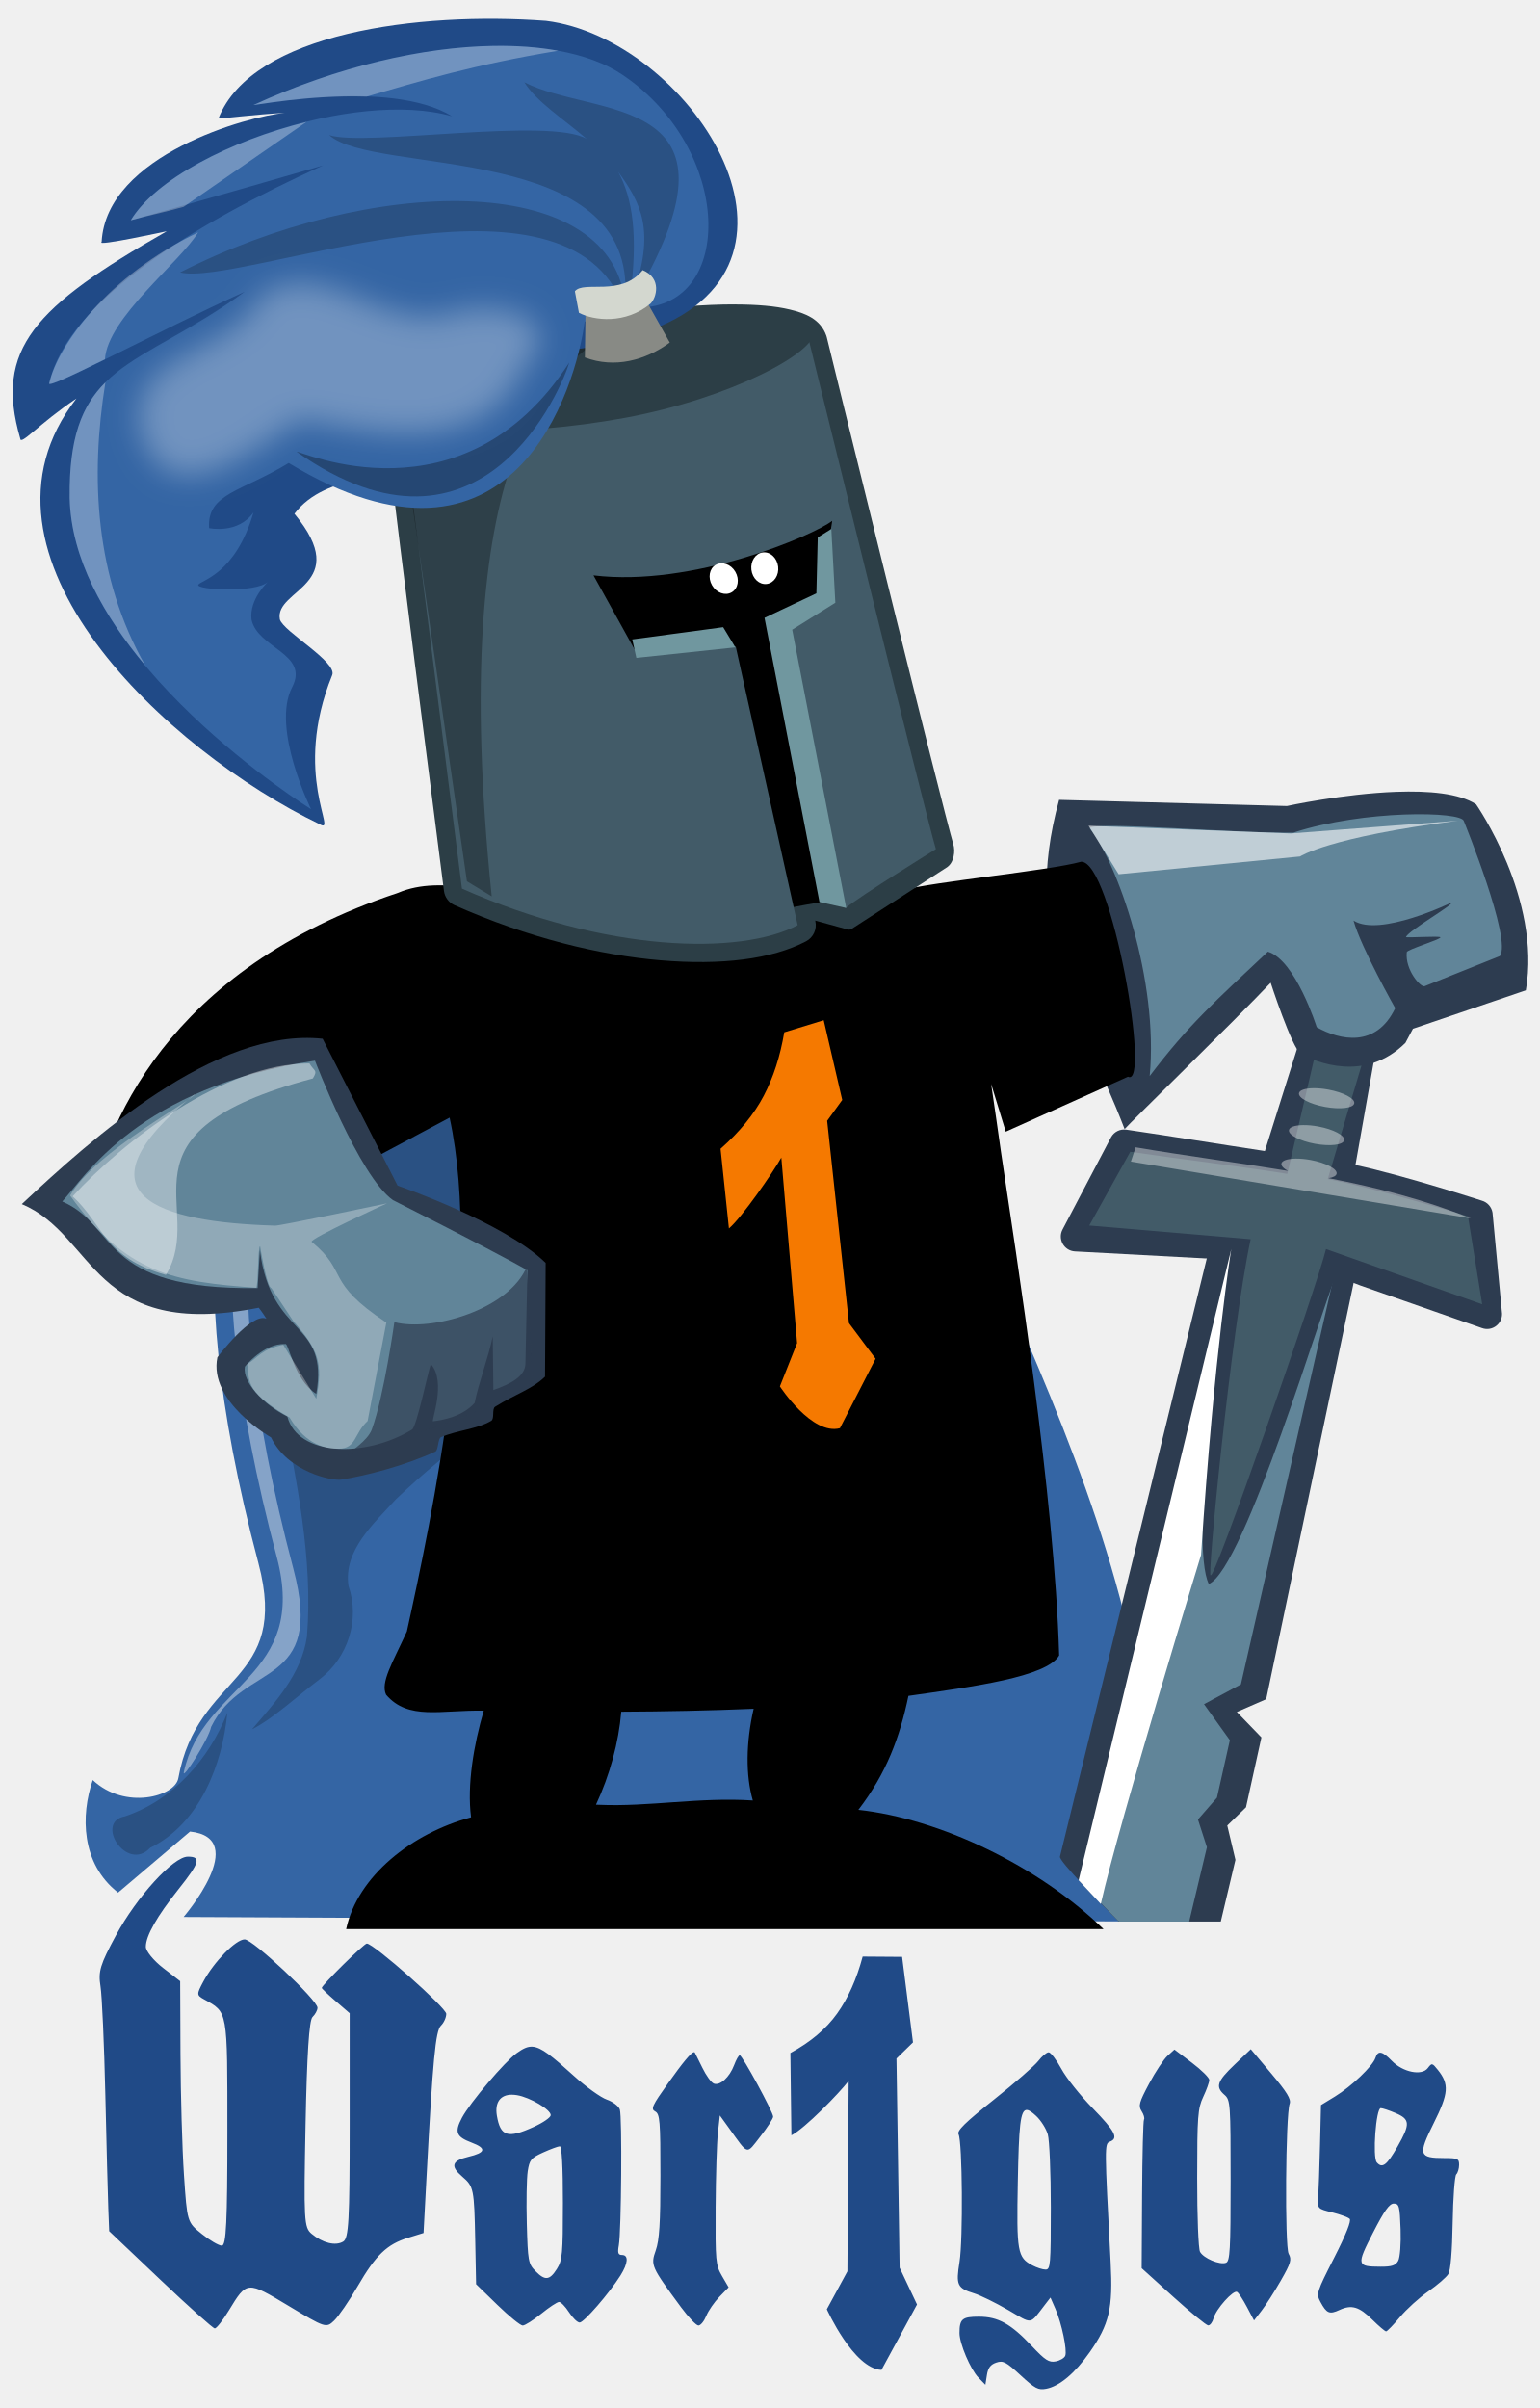
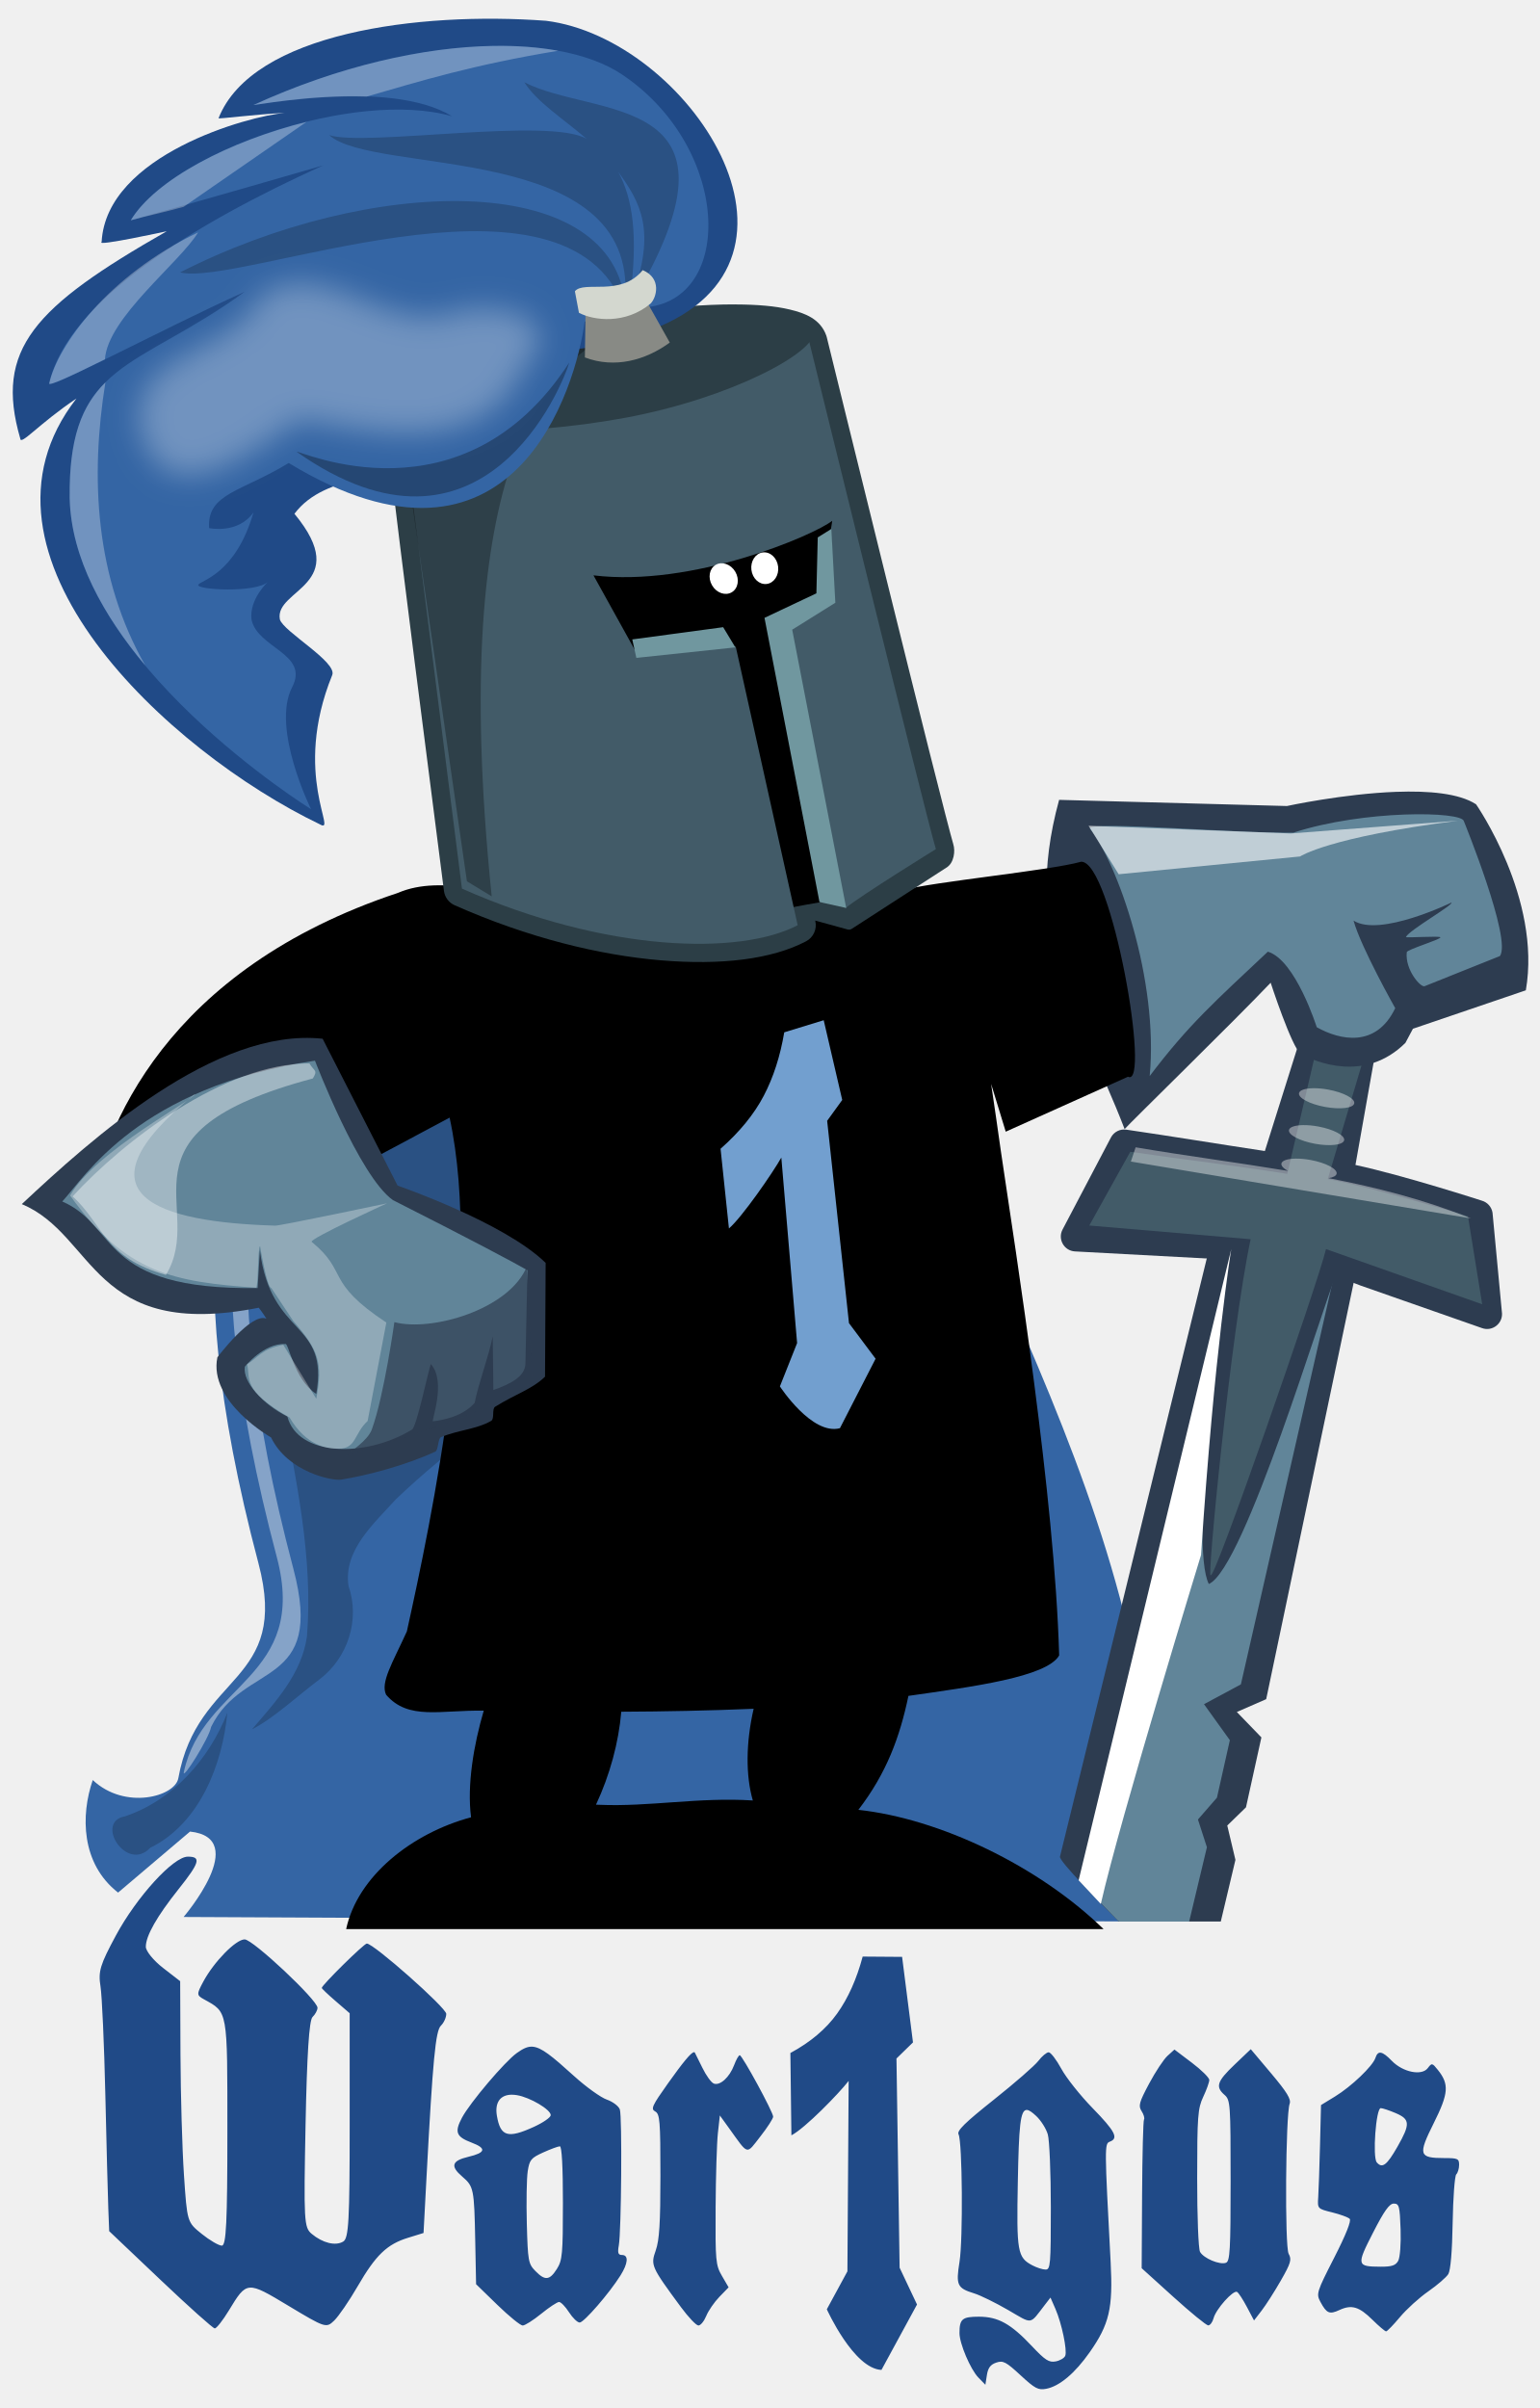
<svg xmlns="http://www.w3.org/2000/svg" width="116.159" height="181.662" id="svg2" version="1.1">
  <defs id="defs4">
    <filter id="filter4519" x="-0.089" width="1.177" y="-0.185" height="1.371" style="color-interpolation-filters:sRGB">
      <feGaussianBlur stdDeviation="0.757" id="feGaussianBlur4521" />
    </filter>
  </defs>
  <g id="layer1" transform="translate(1939.734,-583.0634)">
    <g transform="matrix(0.9062603,0,0,0.9062603,-746.7747,91.51293)" id="g3379">
      <g id="g3622">
        <path id="path3381" transform="matrix(0.8032639,0,0,0.8032639,-1508.874,541.0346)" d="m 259.135,194.104 c -1.494,0 -5.285,4.154 -7.447,8.16 -1.64,3.04 -1.849,3.727 -1.6,5.279 0.157,0.982 0.383,6.032 0.502,11.221 0.118,5.189 0.257,10.496 0.307,11.793 l 0.092,2.357 5.309,5.039 c 2.919,2.772 5.454,5.039 5.635,5.039 0.18,0 0.836,-0.834 1.457,-1.855 1.872,-3.079 1.87,-3.079 6.197,-0.477 3.803,2.287 3.897,2.316 4.721,1.521 0.462,-0.446 1.558,-2.046 2.436,-3.559 1.876,-3.233 3.035,-4.35 5.221,-5.023 l 1.604,-0.496 0.314,-5.883 c 0.643,-12.03 0.931,-15.067 1.484,-15.6 0.306,-0.294 0.557,-0.846 0.557,-1.225 0,-0.633 -7.519,-7.287 -8.234,-7.287 -0.291,0 -4.668,4.313 -4.668,4.6 0,0.071 0.652,0.69 1.447,1.375 l 1.445,1.246 0,11.629 c 0,9.873 -0.102,11.691 -0.668,12.033 -0.798,0.482 -2.135,0.154 -3.279,-0.807 -0.784,-0.658 -0.821,-1.333 -0.625,-11.334 0.142,-7.224 0.371,-10.79 0.721,-11.127 0.283,-0.273 0.516,-0.704 0.516,-0.959 0,-0.8 -6.697,-7.086 -7.549,-7.086 -0.915,0 -3.183,2.318 -4.293,4.387 -0.694,1.293 -0.69,1.397 0.065,1.816 2.506,1.393 2.436,0.993 2.436,13.74 0,9.333 -0.119,11.793 -0.572,11.793 -0.315,0 -1.254,-0.547 -2.086,-1.217 -1.511,-1.216 -1.512,-1.222 -1.842,-6.111 -0.182,-2.692 -0.344,-8.311 -0.361,-12.486 l -0.031,-7.592 -1.781,-1.379 c -0.979,-0.758 -1.779,-1.742 -1.779,-2.186 0,-1.136 1.147,-3.153 3.402,-5.986 2.189,-2.75 2.36,-3.355 0.951,-3.355 z m 69.947,10.354 c -0.627,2.346 -1.511,4.316 -2.652,5.91 -1.141,1.594 -2.754,2.955 -4.84,4.084 l 0.105,8.531 c 1.414,-0.724 4.941,-4.353 5.934,-5.641 l -0.128,19.738 -2.134,3.93 c 0,0 2.768,6.145 5.661,6.284 l 3.687,-6.779 -1.804,-3.815 -0.326,-21.678 1.712,-1.669 -1.128,-8.865 z m -34.207,9.34 c -0.537,-0.041 -1.009,0.209 -1.639,0.656 -1.242,0.883 -4.865,5.157 -5.684,6.703 -0.79,1.494 -0.607,1.972 0.998,2.58 1.575,0.596 1.47,1.046 -0.348,1.475 -1.705,0.403 -1.879,0.966 -0.627,2.041 1.2,1.031 1.245,1.253 1.352,6.678 l 0.088,4.48 2.203,2.141 c 1.211,1.176 2.393,2.139 2.627,2.139 0.234,0 1.1,-0.549 1.924,-1.219 0.824,-0.67 1.654,-1.219 1.846,-1.219 0.192,0 0.657,0.48 1.033,1.066 0.376,0.586 0.872,1.064 1.104,1.064 0.439,0 3.063,-3.026 4.223,-4.869 0.799,-1.27 0.865,-2.131 0.164,-2.131 -0.4,0 -0.471,-0.213 -0.332,-0.99 0.266,-1.485 0.356,-13.376 0.107,-14.094 -0.12,-0.343 -0.728,-0.803 -1.354,-1.021 -0.625,-0.218 -2.152,-1.316 -3.393,-2.441 -2.314,-2.098 -3.395,-2.971 -4.291,-3.039 z m 74.432,0.258 -1.676,1.598 c -1.823,1.736 -2.01,2.297 -1.045,3.139 0.602,0.525 0.631,0.938 0.631,8.885 0,7.171 -0.068,8.359 -0.48,8.512 -0.652,0.241 -2.316,-0.459 -2.689,-1.131 -0.17,-0.306 -0.301,-3.67 -0.297,-7.646 0,-6.413 0.067,-7.225 0.631,-8.424 0.343,-0.73 0.625,-1.516 0.625,-1.746 0,-0.23 -0.812,-1.032 -1.805,-1.783 l -1.807,-1.367 -0.715,0.648 c -0.394,0.357 -1.252,1.651 -1.906,2.877 -1.038,1.944 -1.137,2.31 -0.783,2.857 0.223,0.345 0.336,0.736 0.25,0.869 -0.086,0.133 -0.176,3.655 -0.199,7.826 l -0.043,7.584 3.268,2.957 c 1.797,1.627 3.429,2.963 3.627,2.969 0.198,0 0.448,-0.331 0.557,-0.746 0.246,-0.943 2.046,-2.955 2.436,-2.723 0.159,0.095 0.618,0.799 1.021,1.564 l 0.736,1.393 0.795,-1.033 c 0.438,-0.568 1.333,-1.966 1.986,-3.109 1.035,-1.809 1.14,-2.168 0.807,-2.768 -0.411,-0.74 -0.318,-14.362 0.105,-15.551 0.166,-0.466 -0.282,-1.201 -1.906,-3.129 z m -57.717,0.312 c -0.299,0.038 -1.12,1.029 -2.676,3.215 -1.658,2.329 -1.814,2.668 -1.336,2.926 0.484,0.261 0.543,0.964 0.543,6.66 0,4.915 -0.112,6.679 -0.484,7.738 -0.544,1.545 -0.487,1.673 2.611,5.879 0.771,1.046 1.586,1.904 1.811,1.904 0.224,0 0.589,-0.446 0.811,-0.99 0.222,-0.544 0.835,-1.434 1.361,-1.977 l 0.957,-0.986 -0.691,-1.186 c -0.649,-1.113 -0.688,-1.547 -0.656,-7.08 0.019,-3.242 0.124,-6.716 0.236,-7.721 l 0.203,-1.828 0.947,1.314 c 2.058,2.855 1.755,2.775 3.252,0.863 0.73,-0.932 1.326,-1.855 1.326,-2.051 0,-0.473 -3.206,-6.367 -3.463,-6.367 -0.111,0 -0.372,0.459 -0.582,1.021 -0.473,1.261 -1.456,2.157 -2.102,1.918 -0.267,-0.099 -0.8,-0.834 -1.188,-1.635 -0.388,-0.801 -0.74,-1.51 -0.783,-1.576 -0.021,-0.033 -0.053,-0.047 -0.096,-0.043 z m 36.768,0.01 c -0.212,-3.8e-4 -0.694,0.403 -1.072,0.896 -0.378,0.494 -2.451,2.298 -4.604,4.01 -3.009,2.393 -3.853,3.224 -3.662,3.594 0.397,0.765 0.472,10.89 0.1,13.209 -0.39,2.422 -0.246,2.731 1.52,3.275 0.638,0.196 2.215,0.97 3.508,1.719 2.603,1.508 2.196,1.564 3.811,-0.523 l 0.588,-0.762 0.512,1.17 c 0.654,1.498 1.241,4.303 1.018,4.863 -0.096,0.238 -0.544,0.501 -0.996,0.584 -0.687,0.127 -1.087,-0.128 -2.432,-1.557 -2.211,-2.349 -3.515,-3.076 -5.525,-3.078 -1.723,0 -2.008,0.237 -2.008,1.693 0,1.093 1.134,3.765 1.959,4.615 l 0.725,0.746 0.158,-1.01 c 0.115,-0.738 0.374,-1.086 0.965,-1.285 0.713,-0.241 1.01,-0.088 2.523,1.311 1.498,1.384 1.834,1.561 2.664,1.4 1.377,-0.265 2.972,-1.607 4.504,-3.789 2.035,-2.898 2.422,-4.561 2.17,-9.314 -0.64,-12.054 -0.641,-12.3 -0.086,-12.506 0.933,-0.345 0.562,-1.069 -1.789,-3.479 -1.272,-1.303 -2.73,-3.138 -3.238,-4.076 -0.509,-0.938 -1.099,-1.707 -1.311,-1.707 z m 34.441,0.045 c -0.268,-0.048 -0.443,0.135 -0.576,0.541 -0.279,0.846 -2.489,2.956 -4.18,3.99 l -1.457,0.891 -0.104,4.191 c -0.059,2.306 -0.142,4.723 -0.186,5.373 -0.08,1.174 -0.069,1.184 1.439,1.557 0.836,0.206 1.655,0.507 1.822,0.668 0.194,0.187 -0.383,1.637 -1.598,4.016 -1.835,3.595 -1.884,3.754 -1.43,4.602 0.637,1.187 0.937,1.314 1.965,0.836 1.259,-0.586 2.038,-0.357 3.42,1.008 0.67,0.662 1.308,1.203 1.418,1.203 0.11,0 0.756,-0.666 1.436,-1.48 0.68,-0.815 2.001,-2.014 2.936,-2.664 0.934,-0.65 1.867,-1.456 2.074,-1.791 0.237,-0.384 0.404,-2.353 0.453,-5.328 0.044,-2.595 0.211,-4.849 0.373,-5.008 0.162,-0.159 0.295,-0.605 0.295,-0.99 0,-0.634 -0.145,-0.699 -1.52,-0.699 -2.66,0 -2.756,-0.32 -1.111,-3.615 1.546,-3.098 1.618,-4.033 0.43,-5.518 -0.588,-0.735 -0.625,-0.742 -1.049,-0.186 -0.625,0.821 -2.578,0.425 -3.719,-0.752 -0.503,-0.519 -0.863,-0.796 -1.131,-0.844 z m -90.09,4.35 c 0.169,-4.7e-4 0.35,0.015 0.543,0.047 1.363,0.227 3.5,1.493 3.5,2.072 0,0.229 -0.786,0.775 -1.746,1.213 -2.71,1.237 -3.471,1.008 -3.836,-1.16 -0.23,-1.368 0.354,-2.167 1.539,-2.172 z m 90.07,1.391 c 0.181,0 0.875,0.23 1.541,0.514 1.504,0.64 1.531,1.13 0.195,3.473 -1.103,1.935 -1.58,2.297 -2.148,1.637 -0.459,-0.533 -0.086,-5.623 0.412,-5.623 z m -36.658,0.189 c 0.24,0.024 0.544,0.255 0.936,0.617 0.495,0.457 1.041,1.32 1.213,1.916 0.172,0.596 0.313,3.993 0.314,7.551 0,5.963 -0.042,6.468 -0.551,6.457 -0.304,0 -0.915,-0.202 -1.355,-0.434 -1.554,-0.815 -1.655,-1.391 -1.516,-8.629 0.111,-5.753 0.24,-7.55 0.959,-7.479 z m -48.424,3.768 c 0.204,0 0.319,2.113 0.318,5.859 0,5.305 -0.059,5.954 -0.627,6.85 -0.756,1.195 -1.23,1.237 -2.238,0.203 -0.718,-0.737 -0.773,-1.037 -0.877,-4.896 -0.059,-2.262 -0.018,-4.706 0.094,-5.43 0.185,-1.19 0.34,-1.377 1.607,-1.951 0.771,-0.349 1.547,-0.635 1.723,-0.635 z m 86.434,5.936 c 0.55,0 0.621,0.265 0.703,2.662 0.052,1.496 -0.058,2.928 -0.248,3.271 -0.267,0.48 -0.66,0.611 -1.83,0.607 -2.479,-0.013 -2.509,-0.145 -0.777,-3.527 1.158,-2.263 1.694,-3.014 2.152,-3.014 z" style="fill:#204a87" />
        <g transform="matrix(1.628112,0,0,1.628112,-1471.902,663.0236)" id="g3383">
          <path id="path3385" transform="matrix(0.6299574,0,0,0.6299574,906.6403,-453.2276)" d="m -1218.758,674.127 -27.301,0.602 c -4.801,6.618 -34.195,2.382 -20.516,53.979 2.604,9.824 -4.957,8.862 -6.5,17.465 -0.267,1.486 -4.33,2.607 -6.945,0.145 -0.987,2.853 -0.956,6.786 2.055,9.135 l 5.84,-4.953 c 4.966,0.529 -0.523,6.932 -0.523,6.932 l 78.773,0.375 c 2.06,-31.851 -16.232,-53.963 -24.883,-83.678 z" style="fill:#3465a4;stroke:none" />
          <path style="opacity:0.2;fill:#000000;stroke:none" d="m 118.289,-18.875 c -2.209,0.744 -7.771,2.964 -8.935,4.84 -1.634,7.545 2.532,15.589 1.881,23.616 -0.268,1.905 -1.612,3.35 -2.812,4.748 1.084,-0.545 2.35,-1.727 3.467,-2.566 1.437,-1.096 2.07,-3.046 1.47,-4.766 -0.277,-1.824 1.321,-3.209 2.426,-4.435 2.741,-2.611 5.85,-4.872 9.247,-6.553 -2.324,-4.4 -3.249,-9.414 -5.688,-13.764 -0.28,-0.425 -0.557,-0.926 -1.056,-1.121 z m -11.126,32.359 c -0.922,2.345 -2.762,4.461 -5.231,5.292 -1.58,0.279 0.085,2.895 1.289,1.608 2.539,-1.242 3.698,-4.283 3.942,-6.9 z" id="path3387" />
          <path style="opacity:0.4;fill:#ffffff;stroke:none" d="m 139.062,-28.556 -17.197,0.379 c -3.025,4.169 -20.791,1.188 -12.174,33.691 1.641,6.189 -3.78,6.458 -4.752,11.002 -0.101,0.472 1.288,-1.716 1.395,-2.312 1.659,-3.388 5.844,-1.907 4.204,-8.096 -8.617,-32.504 9.01,-30.116 12.035,-34.285 l 16.494,-0.363 c -0.002,-0.005 -0.002,-0.01 -0.004,-0.016 z" id="path3389" />
        </g>
        <g transform="matrix(1.578365,0,0,1.578365,-1363.961,185.1491)" id="g3391">
          <path style="color:#000000;display:inline;overflow:visible;visibility:visible;fill:#2d3c50;fill-opacity:1;fill-rule:nonzero;stroke:none;enable-background:accumulate" d="m 16.094,-96.93 c -0.37,-0.013 -0.912,0.11 -0.996,0.471 l -8.209,33.445 c -0.054,0.23 2.098,2.405 3.01,3.318 l 5.213,0 0.749,-3.153 -0.417,-1.757 0.957,-0.931 0.788,-3.574 -1.256,-1.3 1.501,-0.655 5.19,-24.707 c 0.113,-0.477 -0.239,-0.937 -0.729,-0.953 z" transform="matrix(1.031518,0,0,1.031518,78.96553,389.2604)" id="path3393" />
          <path style="color:#000000;display:inline;overflow:visible;visibility:visible;fill:#618599;fill-opacity:1;fill-rule:nonzero;stroke:none;enable-background:accumulate" d="m 16.881,-96.154 -8.314,35.092 1.334,1.367 3.594,0 0.908,-3.801 -0.459,-1.418 0.972,-1.115 0.66,-2.94 -1.322,-1.841 1.886,-1.012 L 21.438,-95.062 Z" transform="matrix(1.031518,0,0,1.031518,78.96553,389.2604)" id="path3395" />
          <path id="path3397" d="m 101.74,272.355 c -2.087,-4.5e-4 -3.795,1.708 -3.795,3.795 5.09e-4,1.143 0.604,2.133 1.469,2.846 l -2.535,8.049 c -2.55,-0.386 -4.792,-0.758 -7.305,-1.127 -0.325,-0.048 -0.645,0.11 -0.805,0.396 l -2.553,4.856 c -0.283,0.51 0.067,1.141 0.65,1.17 l 8.01,0.43 c -0.4,2.062 -1.978,15.125 -0.953,17.11 1.883,-0.806 6.058,-14.857 6.699,-16.243 l 1.057,0.408 0.237,0.091 6.412,2.246 c 0.566,0.208 1.146,-0.27 1.051,-0.865 l -0.492,-5.221 c -0.049,-0.302 -0.268,-0.549 -0.562,-0.633 0,0 -4.043,-1.312 -6.668,-1.883 l 1.445,-8.152 c 1.429,-0.562 2.431,-1.906 2.434,-3.477 l 0,-0.002 c 4.5e-4,-2.087 -1.708,-3.795 -3.795,-3.795 z" style="color:#000000;display:inline;overflow:visible;visibility:visible;fill:#2d3c50;fill-opacity:1;fill-rule:nonzero;stroke:none;enable-background:accumulate" />
          <path style="color:#000000;display:inline;overflow:visible;visibility:visible;fill:#425b68;fill-opacity:1;fill-rule:nonzero;stroke:none;enable-background:accumulate" d="m 101.74,273.145 c -1.66,-3.6e-4 -3.006,1.346 -3.006,3.006 4.84e-4,1.089 0.59,2.092 1.541,2.623 l -2.213,9.475 c -2.788,-0.441 -5.512,-0.758 -8.281,-1.164 l -2.164,3.889 8.512,0.723 c -1.048,4.898 -2.342,18.353 -2.103,17.699 0.064,0.673 5.687,-15.478 6.078,-17.179 l 8.239,2.911 -0.751,-4.64 c 0,0 -5.009,-1.528 -7.395,-1.965 l 2.954,-9.949 c 1.359,-0.316 1.592,-1.025 1.595,-2.42 3.6e-4,-1.66 -1.346,-3.006 -3.006,-3.006 z" id="path3399" />
        </g>
        <path id="path3401" d="m -1213.843,646.357 -12.713,52.56 1.848,1.971 c 1.595,-7.053 8.344,-29.049 8.344,-29.049 1.123,-17.104 2.52,-25.482 2.52,-25.482 z" style="fill:#ffffff;fill-rule:evenodd;stroke:none" />
        <path id="path3403" d="m -1207.04,632.983 c -0.684,0.012 -1.124,0.167 -1.168,0.413 -0.075,0.398 0.896,0.911 2.167,1.144 1.271,0.233 2.36,0.1 2.432,-0.299 0.075,-0.398 -0.896,-0.911 -2.167,-1.144 -0.441,-0.081 -0.879,-0.121 -1.264,-0.114 z m -0.836,3.07 c -0.684,0.012 -1.124,0.167 -1.168,0.413 -0.07,0.398 0.9,0.908 2.167,1.141 1.269,0.233 2.356,0.099 2.429,-0.299 0.07,-0.398 -0.9,-0.908 -2.167,-1.141 -0.439,-0.081 -0.877,-0.12 -1.261,-0.114 z m -13.934,1.85 -0.395,1.184 28.312,4.735 c -3.87,-1.568 -7.84,-2.575 -11.85,-3.354 0.393,-0.063 0.63,-0.193 0.666,-0.367 0.076,-0.398 -0.893,-0.91 -2.164,-1.144 -0.441,-0.081 -0.879,-0.121 -1.264,-0.114 -0.684,0.012 -1.124,0.167 -1.168,0.413 -0.031,0.185 0.165,0.403 0.546,0.61 -4.22,-0.7 -8.465,-1.249 -12.682,-1.964 z" style="color:#000000;display:inline;overflow:visible;visibility:visible;opacity:0.4;fill:#ffffff;fill-opacity:1;fill-rule:nonzero;stroke:none;enable-background:accumulate" />
        <path style="color:#000000;display:inline;overflow:visible;visibility:visible;fill:#2d3c50;fill-opacity:1;fill-rule:nonzero;stroke:none;enable-background:accumulate" d="m -1200.097,608.309 c -4.431,0.162 -9.118,1.182 -9.118,1.182 l -18.964,-0.513 c -3.226,11.751 1.679,17.576 5.453,27.407 0.361,-0.435 9.132,-8.999 12.159,-12.184 0,0 1.744,5.369 2.519,5.95 1.259,0.646 5.333,2.391 8.697,-0.941 l 0.628,-1.179 9.399,-3.199 c 1.327,-7.64 -4.143,-15.483 -4.143,-15.483 -1.407,-0.924 -3.972,-1.136 -6.63,-1.039 z" id="path3405" />
        <path style="fill:#000000;fill-opacity:1;stroke:none" d="m -1251.796,610.537 c -1.852,0.033 -3.843,0.598 -6.112,0.598 -4.366,0 -8.42,2.324 -11.772,6.28 -5.177,-0.411 -9.828,-2.283 -13.537,-0.696 -19.199,6.378 -24.626,19.435 -25.808,26.998 7.029,-0.479 10.629,-1.278 19.341,-2.537 l 10.761,-5.75 c 2.83,13.018 -1.524,33.557 -3.559,42.773 -1.202,2.635 -2.215,4.247 -1.727,5.269 1.853,2.157 4.54,1.258 8.128,1.326 -0.837,2.85 -1.402,6.181 -1.056,8.875 -4.928,1.322 -9.452,4.899 -10.398,9.306 l 63.054,0 c -5.426,-5.276 -13.663,-9.195 -20.412,-9.926 2.353,-3.061 3.449,-6.059 4.169,-9.486 5.321,-0.762 11.509,-1.563 12.549,-3.367 -0.379,-13.304 -3.576,-33.34 -4.845,-41.915 -0.078,-0.529 -0.739,-5.221 -0.819,-5.661 l 1.216,3.977 10.177,-4.575 c 1.938,1.005 -1.356,-17.967 -3.897,-17.897 -2.717,0.753 -12.319,1.661 -14.915,2.378 -1.489,0.411 -3.868,-3.779 -5.26,-3.38 -1.713,-2.122 -3.426,-2.621 -5.279,-2.588 z m -1.816,74.105 0,0.003 c -0.647,2.818 -0.67,5.541 -0.067,7.629 -4.455,-0.292 -8.654,0.54 -12.777,0.359 -0.095,-0.003 -0.185,-0.006 -0.28,-0.01 1.159,-2.478 1.89,-5.186 2.105,-7.737 3.565,-0.017 7.317,-0.09 11.018,-0.245 z" id="path3407" />
        <path id="path3409" d="m -1255.106,567.734 c -5.242,-0.021 -12.483,1.031 -18.429,2.737 -2.972,0.853 -5.611,1.857 -7.568,3.074 -0.977,0.607 -1.809,1.27 -2.405,2.099 -0.537,0.749 -0.792,1.701 -0.684,2.667 1.489,12.716 3.181,25.512 4.799,38.248 0.067,0.523 0.403,0.976 0.885,1.19 6.134,2.719 12.067,4.154 17.14,4.584 5.071,0.43 9.274,-0.086 12.121,-1.581 0.607,-0.318 0.926,-1.012 0.771,-1.68 l -0.01,-0.046 2.7,0.743 c 0.115,0.032 0.239,0.012 0.339,-0.052 l 7.852,-5.077 c 0.369,-0.21 0.548,-0.584 0.629,-0.943 0.081,-0.36 0.071,-0.729 -0.032,-1.06 -0.149,-0.485 -0.958,-3.601 -1.985,-7.688 -1.028,-4.087 -2.32,-9.285 -3.585,-14.393 -2.531,-10.217 -4.954,-20.09 -4.954,-20.09 l 0,0 c -0.013,-0.047 -0.026,-0.095 -0.043,-0.142 -0.239,-0.678 -0.697,-1.165 -1.236,-1.492 -0.54,-0.328 -1.159,-0.516 -1.779,-0.666 -1.257,-0.305 -2.779,-0.421 -4.525,-0.428 z m 4.917,21.65 0.512,2.512 -2.509,1.498 c -0.556,0.332 -0.839,0.985 -0.7,1.618 l -0.01,-0.025 2.568,16.11 -3.619,-15.589 c -0.168,-0.723 -0.845,-1.219 -1.585,-1.162 l -6.819,0.521 -0.715,-3.037 c 3.424,0.166 6.513,-0.185 8.934,-0.875 1.693,-0.483 2.913,-1.033 3.94,-1.572 z" style="color:#000000;display:inline;overflow:visible;visibility:visible;fill:#2c3e46;fill-opacity:1;fill-rule:nonzero;stroke:none;enable-background:accumulate" />
        <path id="path3411" d="m -1271.824,586.409 5.767,33.496 8.559,0.5 c 3.009,-1.824 6.154,-2.337 9.545,-2.924 l 2.535,-1.064 -1.887,-35.321 z" style="fill:#000000;fill-rule:evenodd;stroke:none" />
        <path id="path3413" d="m -1255.112,569.241 c -10.059,-0.041 -28.752,4.155 -27.615,9.097 l 4.831,38.029 c 11.968,5.305 23.133,5.576 27.951,3.045 l -5.154,-23.179 -8.419,0.238 -3.428,-6.182 c 8.233,1.006 18.329,-3.327 19.88,-4.543 l -0.112,0.711 0.193,5.985 -4.43,2.247 5.436,23.311 c 1.276,-1.053 7.541,-4.923 7.541,-4.923 -0.846,-2.758 -10.549,-42.255 -10.549,-42.255 -0.38,-1.084 -2.772,-1.568 -6.125,-1.581 z" style="fill:#425b68;fill-opacity:1;stroke:none" />
        <path id="path3415" d="m -1247.143,586.426 -1.131,0.706 -0.113,4.654 -4.32,2.041 4.577,23.656 2.225,0.493 -4.496,-23.163 3.592,-2.244 z m -9.005,8.178 -7.568,1.018 0.341,1.538 8.243,-0.875 z" style="fill:#70979f;fill-opacity:1;stroke:none" />
        <path style="color:#000000;display:inline;overflow:visible;visibility:visible;fill:#2c3e46;fill-opacity:1;fill-rule:nonzero;stroke:none;enable-background:accumulate" d="m -1248.598,569.951 c 0.343,1.693 -6.876,5.598 -15.753,7.231 -8.877,1.633 -18.251,1.391 -18.593,-0.302 -0.343,-1.693 7.684,-5.058 16.561,-6.691 8.877,-1.633 17.442,-1.931 17.785,-0.239 z" id="path3417" />
        <path id="path3419" d="m -1275.417,617.012 c -3.764,-36.596 4.901,-44.658 10.658,-47.167 -6.024,0.393 -14.778,2.584 -18.367,7.412 0.362,1.631 5.645,38.502 5.645,38.502 z" style="opacity:0.3;fill:#000000;fill-opacity:1;stroke:none" />
        <path style="color:#000000;display:inline;overflow:visible;visibility:visible;fill:#618599;fill-opacity:1;fill-rule:nonzero;stroke:none;enable-background:accumulate" d="m -1225.638,611.336 c 2.332,2.927 5.753,12.646 4.999,20.633 3.265,-4.31 5.433,-6.206 9.837,-10.353 2.313,0.694 4.07,6.287 4.07,6.287 1.927,1.086 4.946,1.744 6.534,-1.585 0,0 -2.845,-5.036 -3.47,-7.289 2.188,1.406 8.153,-1.503 8.153,-1.503 0.193,0.183 -3.523,2.297 -3.791,2.864 -0.051,0.106 2.902,-0.118 2.871,0.039 -0.038,0.191 -2.778,1.006 -2.802,1.231 -0.154,1.475 1.163,2.958 1.485,2.829 l 6.264,-2.507 c 1.04,-1.331 -2.997,-11.234 -2.997,-11.234 -0.165,-0.826 -8.302,-0.952 -14.189,0.958 -4.629,0.094 -16.462,-0.974 -16.965,-0.37 z" id="path3421" />
        <path style="color:#000000;display:inline;overflow:visible;visibility:visible;opacity:0.6;fill:#ffffff;fill-opacity:1;fill-rule:evenodd;stroke:none;enable-background:accumulate" d="m -1225.726,611.136 2.505,4.034 15.1,-1.479 c 0,0 2.351,-1.603 13.137,-2.976 l -13.911,1.059 z" id="path3423" />
        <g id="g3425" transform="matrix(1.628112,0,0,1.628112,-1465.57,670.5068)">
          <g transform="translate(23.42291,-3.977476)" id="g3427">
            <path style="fill:#204a87;fill-opacity:1;fill-rule:evenodd;stroke:none" d="m 189.055,-32.21 c -3.309,-0.243 -7.651,0.311 -8.532,2.541 -0.006,0.025 1.013,-0.109 1.724,-0.138 -0.919,0.075 -4.652,1.092 -4.772,3.364 -0.163,0.126 1.698,-0.28 1.698,-0.28 -3.46,1.973 -4.495,3.077 -3.82,5.402 0.008,0.199 0.477,-0.378 1.466,-1.042 -3.178,4.076 2.409,9.208 6.34,11.098 0.495,0.29 -0.733,-1.28 0.328,-3.888 0.139,-0.341 -1.285,-1.14 -1.365,-1.453 -0.147,-0.79 1.921,-0.885 0.38,-2.752 0.832,-1.103 2.555,-0.833 3.757,-1.613 0.638,-0.424 0.971,-0.95 1.195,-1.344 0.224,-0.393 0.343,-0.624 0.625,-0.826 0.282,-0.202 0.796,-0.414 1.854,-0.518 0.508,-0.05 0.779,-0.279 1.01,-0.387 0.23,-0.108 0.254,-0.082 0.219,-0.102 0.209,0.114 0.462,0.109 0.666,-0.014 4.771,-1.826 0.924,-7.594 -2.771,-8.048 z" id="path3429" transform="matrix(1.961329,0,0,1.961329,-274.6635,-10.4743)" />
            <path id="path3431" d="m 100.896,-58.985 c 4.905,-0.029 4.831,-8.073 -0.837,-11.9 -3.441,-2.323 -11.155,-1.987 -18.858,1.539 -0.203,0.093 6.931,-1.391 10.146,0.583 -4.955,-1.424 -14.319,1.804 -16.434,5.317 3.462,-0.963 8.955,-2.547 9.833,-2.806 -6.568,2.981 -13.04,6.914 -13.999,11.123 -0.255,0.483 5.412,-2.582 9.996,-4.667 -5.522,4.022 -9.033,3.514 -8.954,10.553 0.187,8.371 12.344,15.907 12.344,15.907 0,0 -2.054,-4.149 -0.966,-6.241 0.892,-1.715 -1.78,-1.985 -2.08,-3.46 -0.119,-1.05 0.836,-1.918 0.836,-1.918 -0.639,0.569 -3.657,0.405 -3.559,0.147 0.11,-0.236 1.898,-0.504 2.827,-3.708 -0.787,1.128 -2.27,0.808 -2.27,0.808 -0.12,-1.781 1.657,-1.854 4.069,-3.33 11.523,7 14.694,-3.904 15.135,-7.232 0.904,-0.149 1.765,-1.268 2.77,-0.715 z" style="fill:#3465a4;fill-rule:evenodd;stroke:none" />
            <path style="color:#000000;display:inline;overflow:visible;visibility:visible;opacity:0.2;fill:#000000;fill-opacity:1;fill-rule:evenodd;stroke:none;enable-background:accumulate" d="m -47.812,-154.357 c 0.632,1.006 1.951,1.837 3.193,2.9 -1.88,-1.139 -11.392,0.41 -13.174,-0.199 2.303,2.096 15.781,0.27 15.133,8.416 l 0.252,-0.09 c 0.429,-3.217 0.126,-5.104 -0.605,-6.449 1.149,1.587 1.95,3.008 0.713,6.389 l 0.254,-0.139 c 5.985,-10.387 -2.202,-8.981 -5.766,-10.828 z m -2.898,6.086 c -4.353,-0.148 -9.82,1.15 -14.707,3.637 3.021,0.753 19.255,-6.039 22.549,1.439 l 0.189,-0.033 c -0.437,-3.301 -3.678,-4.895 -8.031,-5.043 z" id="path3433" transform="translate(142.8508,83.85202)" />
            <path style="opacity:0.3;fill:#ffffff;fill-rule:evenodd;stroke:none" d="m -49.402,-156.215 c -3.577,0.059 -7.915,1.033 -12.248,3.016 -0.131,0.06 2.807,-0.527 5.77,-0.424 2.792,-0.806 5.426,-1.621 9.801,-2.344 -1.003,-0.184 -2.118,-0.268 -3.322,-0.248 z m -9.549,3.885 c -3.924,0.971 -7.732,2.947 -8.986,5.031 0.796,-0.221 1.773,-0.425 2.704,-0.689 z m -5.544,5.65 c -4.626,2.218 -7.173,5.792 -7.608,7.7 -0.118,0.224 1.111,-0.356 2.846,-1.209 0.123,-2.117 3.868,-4.987 4.762,-6.491 z m -4.739,7.667 c -1.209,1.202 -1.863,2.837 -1.828,5.918 0.069,3.079 1.761,6.041 3.867,8.561 -2.573,-4.516 -2.821,-9.617 -2.039,-14.479 z" id="path3435" transform="translate(142.8508,83.85202)" />
            <path style="color:#000000;display:inline;overflow:visible;visibility:visible;opacity:0.3;fill:#000000;fill-opacity:1;fill-rule:evenodd;stroke:none;enable-background:accumulate" d="m 83.397,-51.611 c 0.082,-0.106 8.48,3.857 13.939,-4.562 -0.329,1.14 -4.402,11.281 -13.939,4.562 z" id="path3437" />
            <path style="color:#000000;display:inline;overflow:visible;visibility:visible;opacity:0.3;fill:#ffffff;fill-opacity:1;fill-rule:evenodd;stroke:none;filter:url(#filter4519);enable-background:accumulate" d="m 94.976,-55.9 c -1.972,4.568 -7.632,3.321 -11.415,2.631 -2.41,1.602 -6.966,5.302 -8.211,0.366 -0.409,-3.981 4.755,-3.587 6.227,-6.692 3.181,-2.19 6.435,2.213 10.039,0.809 1.957,-0.516 5.894,0.232 3.359,2.887 z" id="path3439" />
          </g>
          <g transform="translate(-3.270369,-4.772971)" id="g3441">
            <path style="color:#000000;display:inline;overflow:visible;visibility:visible;fill:#888a85;fill-opacity:1;fill-rule:nonzero;stroke:none;enable-background:accumulate" d="m 124.828,-55.639 0.046,-3.115 2.661,-0.553 1.634,2.907 c -1.247,0.913 -2.823,1.337 -4.341,0.761 z" id="path3443" />
            <path style="color:#000000;display:inline;overflow:visible;visibility:visible;fill:#d3d7cf;fill-opacity:1;fill-rule:nonzero;stroke:none;enable-background:accumulate" d="m 127.783,-60.103 c 1,0.421 0.699,1.423 0.401,1.713 -1.278,1.068 -2.901,0.869 -3.66,0.468 l -0.207,-1.1 c 0.462,-0.57 2.35,0.305 3.466,-1.081 z" id="path3445" />
          </g>
        </g>
        <ellipse style="color:#000000;display:inline;overflow:visible;visibility:visible;fill:#ffffff;fill-opacity:1;fill-rule:nonzero;stroke:none;enable-background:accumulate" id="ellipse3447" cx="28.329" cy="-136.919" rx="0.812" ry="0.688" transform="matrix(0.8202505,1.406392,-1.406392,0.8202505,-1471.902,663.0236)" />
        <ellipse ry="0.688" rx="0.812" cy="-139.07" cx="-28.588" id="ellipse3449" style="color:#000000;display:inline;overflow:visible;visibility:visible;fill:#ffffff;fill-opacity:1;fill-rule:nonzero;stroke:none;enable-background:accumulate" transform="matrix(0.1950173,1.616391,-1.616391,0.1950173,-1471.902,663.0236)" />
        <g transform="matrix(0.9967761,0.08023333,-0.08023333,0.9967761,49.62068,99.72388)" id="g3453">
          <g id="g3455" transform="matrix(0.8561245,-0.1638212,0.1638212,0.8561245,-301.2885,-120.176)">
            <path id="path3457" d="m -1279.516,637.103 c -10.083,-2.21 -22.978,7.108 -30.276,12.581 6.724,3.719 5.202,13.692 21.423,12.294 0,0 0.264,0.408 0.616,1.123 -1.345,-0.809 -5.058,3.155 -5.058,3.155 -1.33,4.133 4.264,8.164 4.264,8.164 1.249,3.492 5.396,4.772 6.2,4.732 2.516,-0.123 6.216,-0.673 9.247,-1.682 0.317,-0.105 0.377,-1.217 0.694,-1.314 1.63,-0.497 3.49,-0.381 4.932,-1.028 0.362,-0.162 0.172,-1.129 0.519,-1.297 2.033,-0.989 3.704,-1.28 5.052,-2.34 l 1.238,-10.795 c -3.516,-4.286 -13.255,-8.871 -13.255,-8.871 z" style="color:#000000;display:inline;overflow:visible;visibility:visible;fill:#2d3c50;fill-opacity:1;fill-rule:nonzero;stroke:none;enable-background:accumulate" />
            <path style="color:#000000;display:inline;overflow:visible;visibility:visible;fill:#618599;fill-opacity:1;fill-rule:nonzero;stroke:none;enable-background:accumulate" d="m -1305.921,649.854 c 2.413,-2.109 8.463,-10.071 25.45,-10.748 0,0 3.005,11.457 5.958,14.046 7.321,4.767 10.742,7.113 12.043,8.049 l -1.158,8.847 c -0.16,1.22 -1.598,1.771 -3.32,2.178 l 0.496,-5.099 c -0.576,1.83 -1.915,4.487 -2.403,6.122 -1.287,1.175 -3.216,1.31 -4.131,1.317 -0.286,0.111 1.725,-3.584 0.368,-5.458 -0.411,0.912 -1.995,5.795 -2.459,6.026 -4.756,2.234 -11.14,1.347 -11.702,-2.529 -2.193,-1.404 -3.918,-3.763 -3.521,-5.174 0,0 2.051,-2.059 4.073,-1.732 0.327,-0.173 0.441,3.468 2.427,5.059 1.992,-6.926 -3.729,-5.744 -3.865,-14.221 l -0.609,3.559 c -15.2,-1.446 -12.496,-7.3 -17.648,-10.24 z" id="path3459" />
            <path style="color:#000000;display:inline;overflow:visible;visibility:visible;opacity:0.4;fill:#ffffff;fill-opacity:1;fill-rule:evenodd;stroke:none;enable-background:accumulate" d="m -1281.025,639.308 c -8.058,-0.911 -18.455,5.435 -23.858,10.166 2.583,2.943 2.362,6.157 8.04,8.427 4.636,-6.022 -4.135,-14.063 15.986,-17.127 0.594,-0.769 0.193,-0.651 -0.168,-1.466 z" id="path3461" />
          </g>
          <path id="path3463" d="m -1302.577,640.319 c 0.18,0.335 -7.939,5.433 -9.671,9.256 5.169,6.128 9.185,6.455 16.04,6.406 0.195,-10e-4 -0.138,-3.472 0.063,-3.474 0,0 0.83,3.4 1.214,3.397 l 2.032,2.583 c 2.327,2.272 2.755,3.296 2.435,6.306 l -3.104,-4.26 c -1.757,0.487 -2.006,1.225 -2.871,1.86 0.4,1.126 -0.351,2.141 3.891,4.141 1.562,2.219 3.274,2.345 4.281,2.25 1.484,-0.141 1.141,-1.331 2.211,-2.491 l 0.896,-8.293 c -5.431,-2.996 -3.435,-3.912 -6.733,-6.196 -0.291,-0.202 5.991,-3.702 5.991,-3.702 0,0 -8.921,2.648 -9.155,2.6 -9.643,0.483 -17.193,-1.126 -7.522,-10.382 z" style="color:#000000;display:inline;overflow:visible;visibility:visible;opacity:0.3;fill:#ffffff;fill-opacity:1;fill-rule:evenodd;stroke:none;enable-background:accumulate" />
          <path id="path3465" d="m -1284.496,657.911 c 3.132,0.573 9.455,-1.804 10.627,-5.51 l 1.231,9.526 c -4.428,3.546 -10.615,5.522 -15.043,7.457 0.386,-0.455 1.759,-1.432 2.032,-2.424 0.791,-2.874 1.153,-9.048 1.153,-9.048 z" style="color:#000000;display:inline;overflow:visible;visibility:visible;opacity:0.7;fill:#2d3c50;fill-opacity:1;fill-rule:nonzero;stroke:none;enable-background:accumulate" />
        </g>
-         <path style="color:#000000;clip-rule:nonzero;display:inline;overflow:visible;visibility:visible;opacity:1;isolation:auto;mix-blend-mode:normal;color-interpolation:sRGB;color-interpolation-filters:linearRGB;solid-color:#000000;solid-opacity:1;fill:#f57900;fill-opacity:1;fill-rule:nonzero;stroke:none;stroke-width:1.352;stroke-linecap:butt;stroke-linejoin:miter;stroke-miterlimit:4;stroke-dasharray:none;stroke-dashoffset:0;stroke-opacity:1;color-rendering:auto;image-rendering:auto;shape-rendering:auto;text-rendering:auto;enable-background:accumulate" d="m -1251.063,628.33 c -0.335,1.99 -0.904,3.751 -1.707,5.283 -0.802,1.532 -2.001,3.002 -3.595,4.409 l 0.697,6.634 c 1.084,-0.922 3.656,-4.644 4.362,-5.901 l 1.313,15.443 -1.432,3.606 c 0,0 2.664,4.1 4.998,3.479 l 2.969,-5.782 -2.216,-2.963 -1.817,-16.843 1.255,-1.735 -1.542,-6.637 z" id="path3606" />
+         <path style="color:#000000;clip-rule:nonzero;display:inline;overflow:visible;visibility:visible;opacity:1;isolation:auto;mix-blend-mode:normal;color-interpolation:sRGB;color-interpolation-filters:linearRGB;solid-color:#000000;solid-opacity:1;fill:#729fcf;fill-opacity:1;fill-rule:nonzero;stroke:none;stroke-width:1.352;stroke-linecap:butt;stroke-linejoin:miter;stroke-miterlimit:4;stroke-dasharray:none;stroke-dashoffset:0;stroke-opacity:1;color-rendering:auto;image-rendering:auto;shape-rendering:auto;text-rendering:auto;enable-background:accumulate" d="m -1251.063,628.33 c -0.335,1.99 -0.904,3.751 -1.707,5.283 -0.802,1.532 -2.001,3.002 -3.595,4.409 l 0.697,6.634 c 1.084,-0.922 3.656,-4.644 4.362,-5.901 l 1.313,15.443 -1.432,3.606 c 0,0 2.664,4.1 4.998,3.479 l 2.969,-5.782 -2.216,-2.963 -1.817,-16.843 1.255,-1.735 -1.542,-6.637 z" id="path3606" />
      </g>
    </g>
    <g transform="matrix(0.8710547,-0.00256253,0.00194429,1.148028,0,0)" style="color:#000000;font-style:normal;font-weight:normal;font-size:56.96px;line-height:125%;font-family:Sans;letter-spacing:0px;word-spacing:0px;clip-rule:nonzero;display:inline;overflow:visible;visibility:visible;opacity:1;isolation:auto;mix-blend-mode:normal;color-interpolation:sRGB;color-interpolation-filters:linearRGB;solid-color:#000000;solid-opacity:1;fill:#5c3566;fill-opacity:1;fill-rule:nonzero;stroke:none;stroke-width:1.245;stroke-linecap:butt;stroke-linejoin:miter;stroke-miterlimit:4;stroke-dasharray:none;stroke-dashoffset:0;stroke-opacity:1;color-rendering:auto;image-rendering:auto;shape-rendering:auto;text-rendering:auto;enable-background:accumulate" id="text3537" />
  </g>
</svg>
